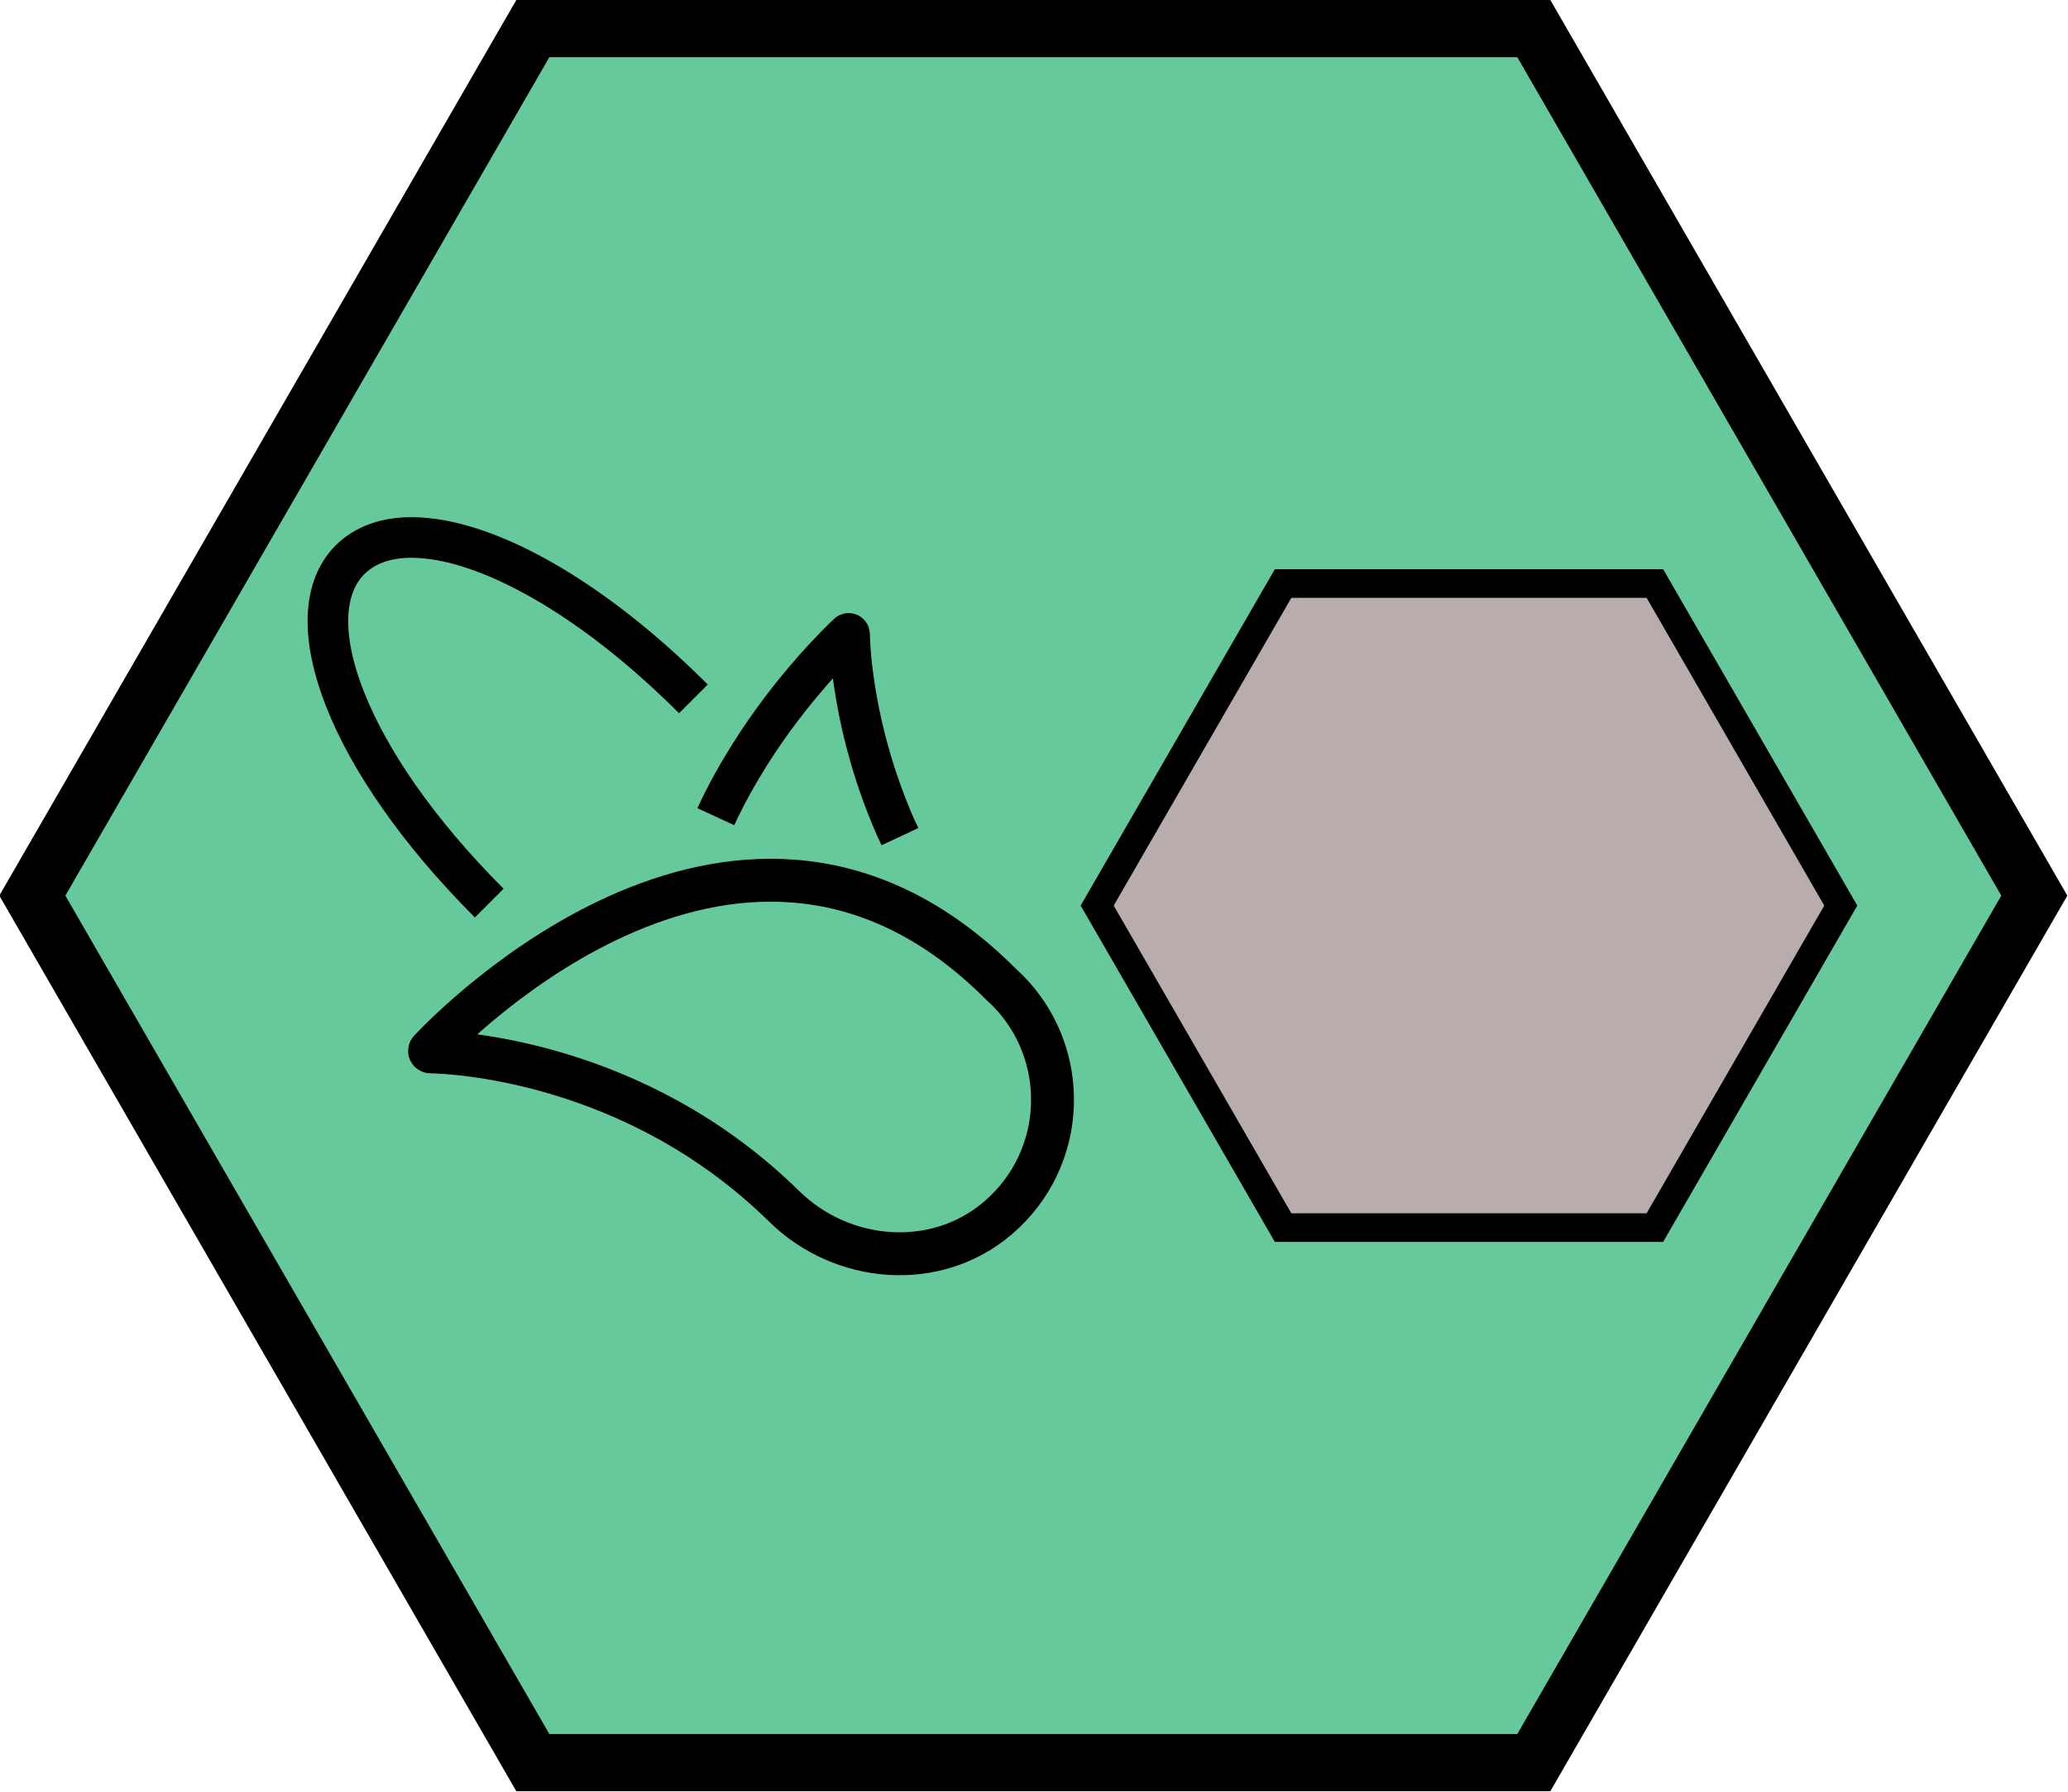
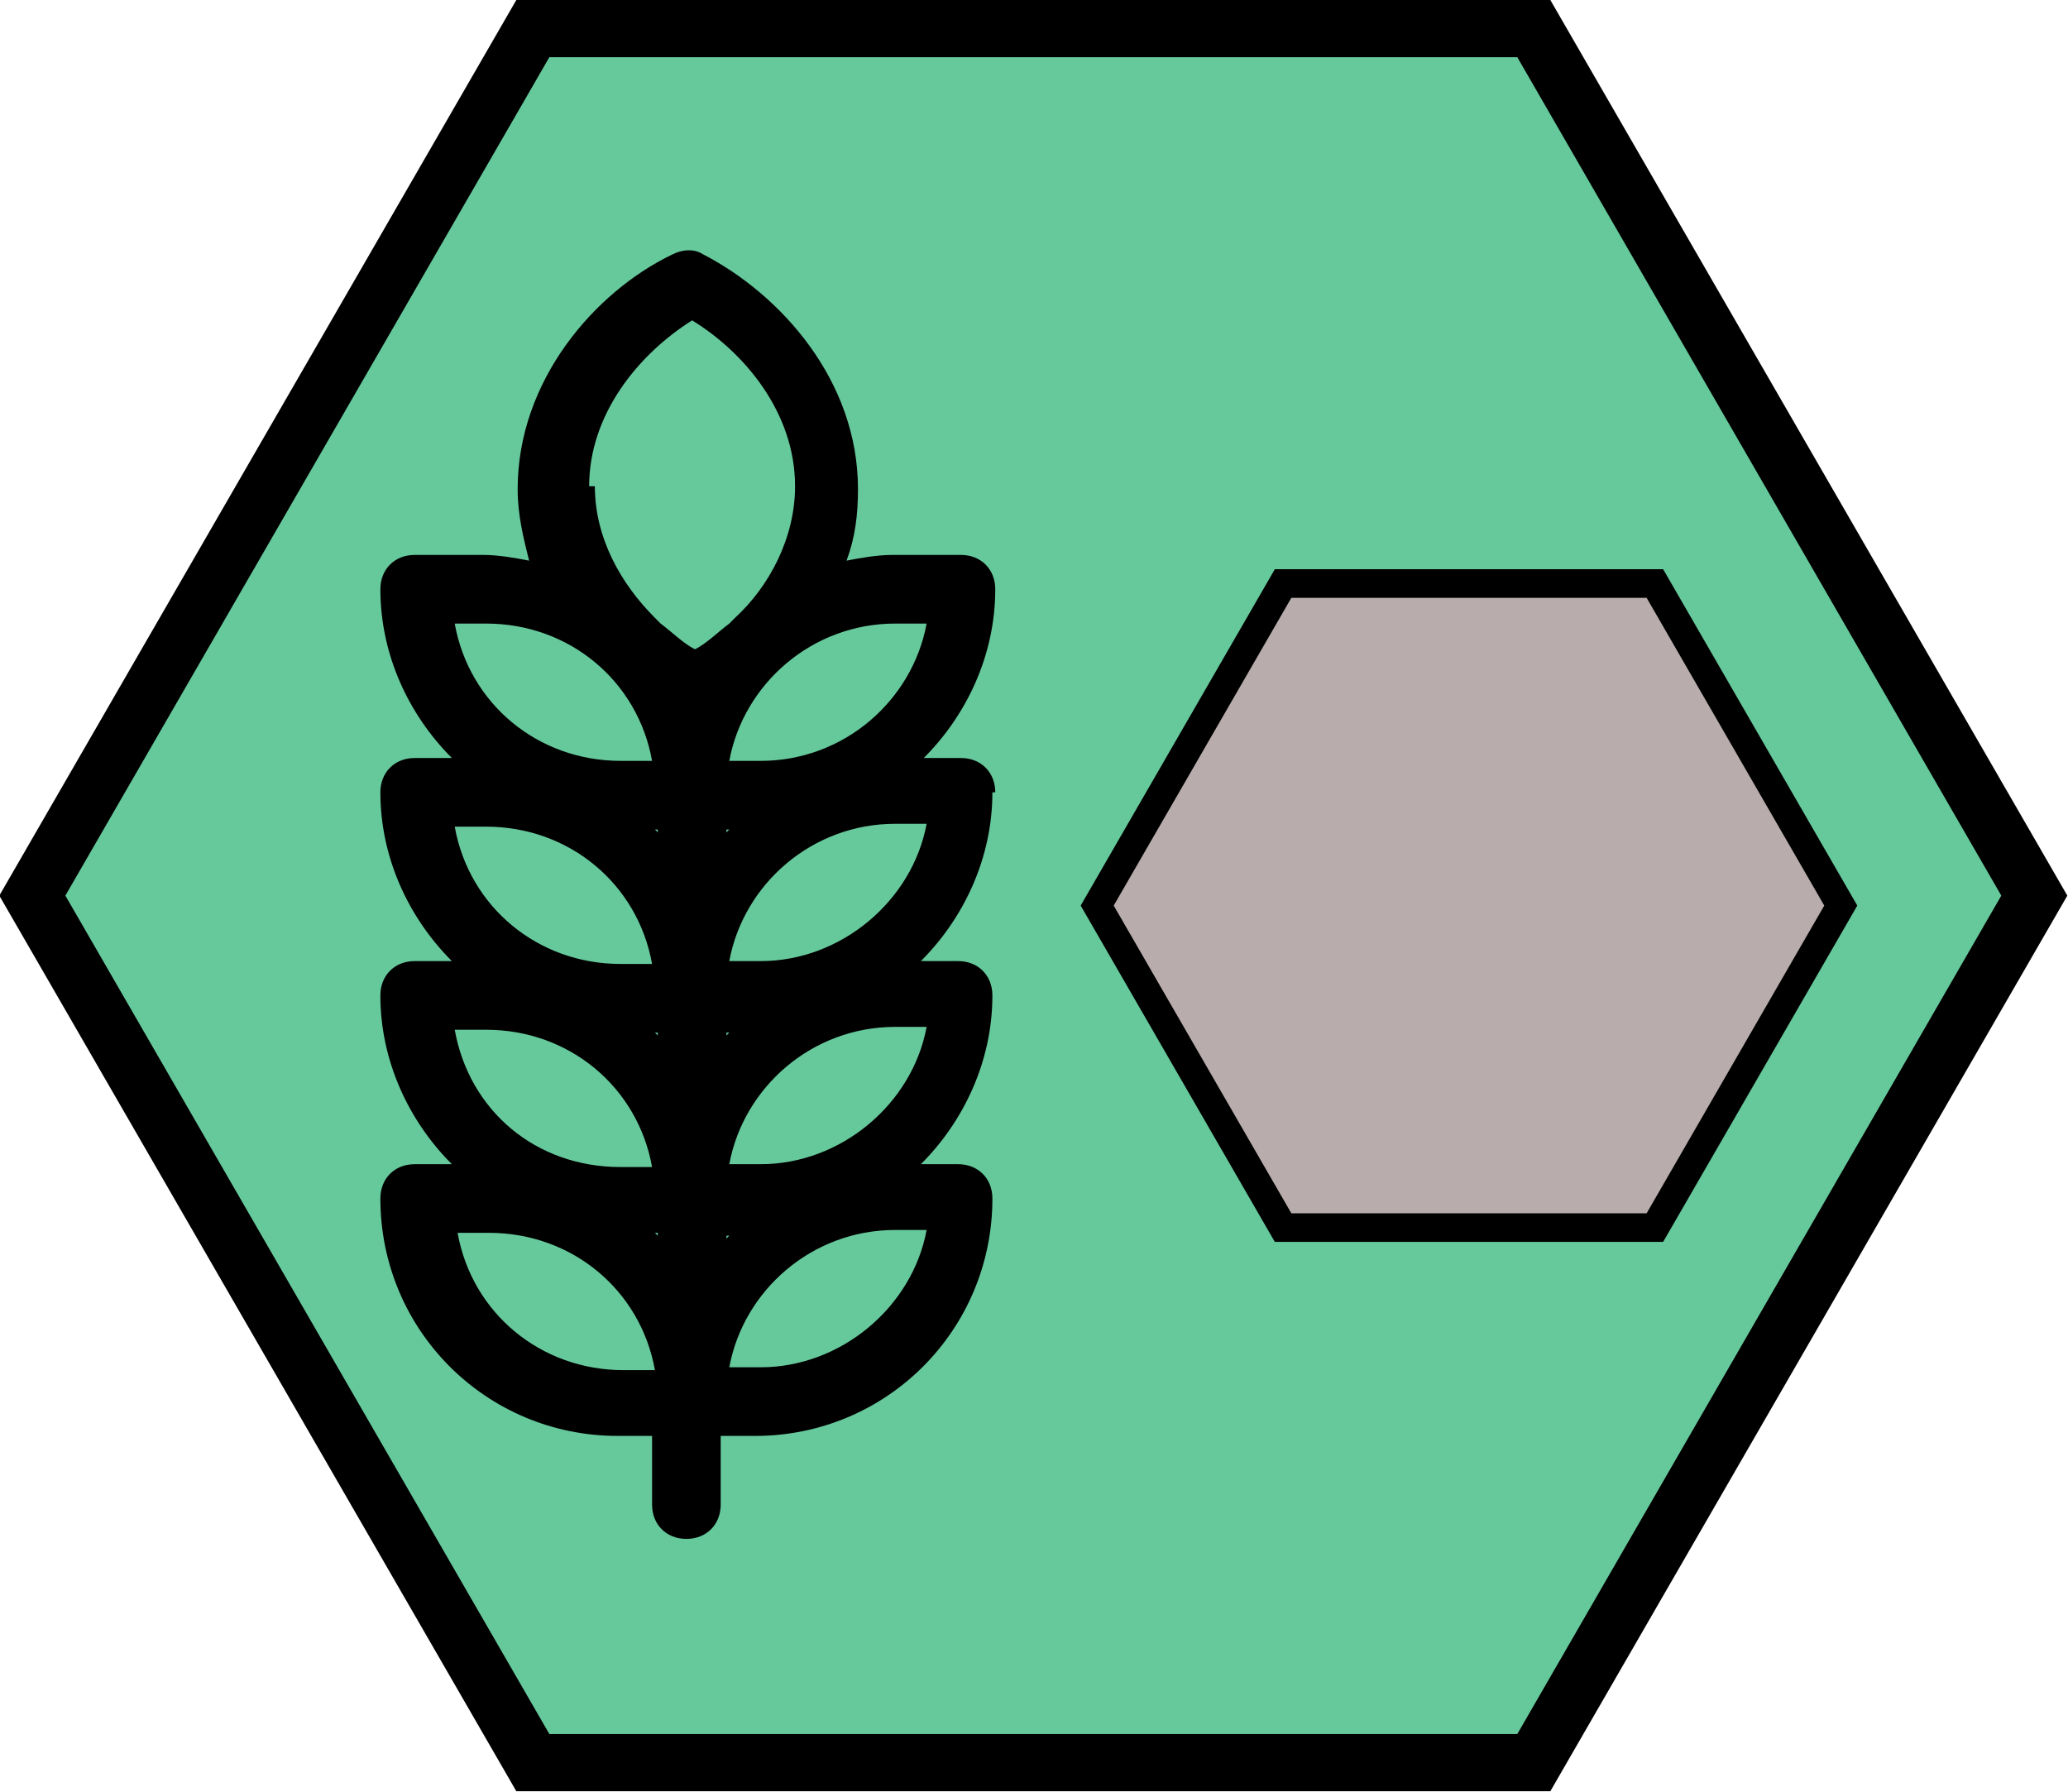
<svg xmlns="http://www.w3.org/2000/svg" height="62.622px" width="72.309px" viewbox="0 0 72.309 62.622">
  <polygon style="fill:#66c99c;stroke:#000000;stroke-width:2px" points="71.131,31.311 53.631,61.622 18.631,61.622 1.131,31.311 18.631,1.0 53.631,1" />
-   <g>
-     <path style="fill:none;stroke:#000000;stroke-width:1.5px" d="m 35.213,34.608 c 2.223,2.223 2.114,5.899 -0.327,7.979 -2.167,1.847 -5.438,1.581 -7.469,-0.415 -5.214,-5.123 -11.608,-5.386 -12.365,-5.399 -0.029,-5.11e-4 -0.044,-0.034 -0.024,-0.054 0.796,-0.848 10.971,-11.312 19.959,-2.324 0.078,0.071 0.152,0.14 0.227,0.214 z" />
-     <path style="fill:none;stroke:#000000;stroke-width:1.42" d="m 25.029,28.551 c 0.355,-0.769 0.762,-1.492 1.178,-2.156 1.478,-2.353 3.129,-3.946 3.446,-4.245 0.017,-0.017 0.052,-0.006 0.052,0.023 0.011,0.494 0.125,3.372 1.613,6.758 l 0.149,0.318" />
-     <path style="fill:none;stroke:#000000;stroke-width:1.42" d="m 24.245,24.433 c -3.204,-3.204 -6.414,-5.102 -8.83,-5.545 -0.362,-0.063 -0.702,-0.098 -1.024,-0.098 -0.892,0 -1.628,0.259 -2.151,0.777 -1.962,1.967 -0.144,6.995 4.866,12.005" />
-   </g>
+   <path style="fill:#000000;stroke:none" d="m 34.8,27.7 c 0,-0.7 -0.5,-1.2 -1.2,-1.2 h -1.3 c 1.5,-1.5 2.5,-3.6 2.5,-5.9 0,-0.7 -0.5,-1.2 -1.2,-1.2 h -2.4 c -0.5,0 -1.1,0.1 -1.6,0.2 0.3,-0.8 0.4,-1.6 0.4,-2.5 0,-3.8 -2.7,-6.8 -5.4,-8.2 -0.3,-0.2 -0.7,-0.2 -1.1,0 -2.7,1.3 -5.4,4.4 -5.4,8.2 0,0.9 0.2,1.7 0.4,2.5 -0.5,-0.1 -1.1,-0.2 -1.6,-0.2 h -2.4 c -0.7,0 -1.2,0.5 -1.2,1.2 0,2.3 1.0,4.4 2.5,5.9 h -1.3 c -0.7,0 -1.2,0.5 -1.2,1.2 0,2.3 1.0,4.4 2.5,5.9 h -1.3 c -0.7,0 -1.2,0.5 -1.2,1.2 0,2.3 1.0,4.4 2.5,5.9 h -1.3 c -0.7,0 -1.2,0.5 -1.2,1.2 0,4.6 3.7,8.3 8.3,8.3 h 1.2 v 2.4 c 0,0.7 0.5,1.2 1.2,1.2 0.7,0 1.2,-0.5 1.2,-1.2 v -2.4 h 1.2 c 4.6,0 8.3,-3.7 8.3,-8.3 0,-0.7 -0.5,-1.2 -1.2,-1.2 h -1.3 c 1.5,-1.5 2.5,-3.6 2.5,-5.9 0,-0.7 -0.5,-1.2 -1.2,-1.2 h -1.3 c 1.5,-1.5 2.5,-3.6 2.5,-5.9 z M 23.0,29.1 c 0,0 -0.1,-0.1 -0.1,-0.1 l 0.1,0 z m 0,7.0 v 0.1 c 0,0 -0.1,-0.1 -0.1,-0.1 z m 2.4,0 h 0.1 c 0,0 -0.1,0.1 -0.1,0.1 z m 0,-7.0 v -0.1 h 0.1 c 0,0 -0.1,0.1 -0.1,0.1 z m 7.0,-7.3 c -0.5,2.7 -2.9,4.8 -5.8,4.8 h -1.1 c 0.5,-2.7 2.9,-4.8 5.8,-4.8 z M 20.6,17.0 c 0,-2.5 1.7,-4.6 3.6,-5.8 1.8,1.1 3.6,3.2 3.6,5.8 0,1.8 -0.9,3.5 -2.1,4.6 -0.1,0.1 -0.2,0.2 -0.2,0.2 -0.4,0.3 -0.8,0.7 -1.2,0.9 -0.4,-0.2 -0.8,-0.6 -1.2,-0.9 -0.1,-0.1 -0.2,-0.2 -0.2,-0.2 -1.2,-1.2 -2.1,-2.8 -2.1,-4.6 z m -3.6,4.8 c 2.9,0 5.3,2.0 5.8,4.8 l -1.1,0 c -2.9,0 -5.3,-2.0 -5.8,-4.8 z m 0,7.1 c 2.9,0 5.3,2.0 5.8,4.8 l -1.1,0 c -2.9,0 -5.3,-2.0 -5.8,-4.8 z m 0,7.1 c 2.9,0 5.3,2.0 5.8,4.8 l -1.1,0 c -3.0,0 -5.3,-2.0 -5.8,-4.8 z m 4.8,11.9 c -2.9,0 -5.3,-2.0 -5.8,-4.8 l 1.1,0 c 2.9,0 5.3,2.0 5.8,4.8 z m 1.1,-4.8 h 0.1 v 0.1 c 0,0 -0.1,-0.1 -0.1,-0.1 z m 2.5,0.1 V 43.2 h 0.1 c 0,0 -0.1,0.1 -0.1,0.1 z m 1.2,4.6 h -1.1 c 0.5,-2.7 2.9,-4.8 5.8,-4.8 h 1.1 c -0.5,2.7 -3.0,4.8 -5.8,4.8 z m 0,-7.1 h -1.1 c 0.5,-2.7 2.9,-4.8 5.8,-4.8 h 1.1 c -0.5,2.7 -3.0,4.8 -5.8,4.8 z m 0,-7.1 h -1.1 c 0.5,-2.7 2.9,-4.8 5.8,-4.8 h 1.1 c -0.5,2.7 -3.0,4.8 -5.8,4.8 z" />
  <polygon style="fill:#b8acac;stroke:#000000;stroke-width:1px" points="57.864,42.917 44.864,42.917 38.364,31.659 44.864,20.4 57.864,20.4 64.364,31.659" />
</svg>
